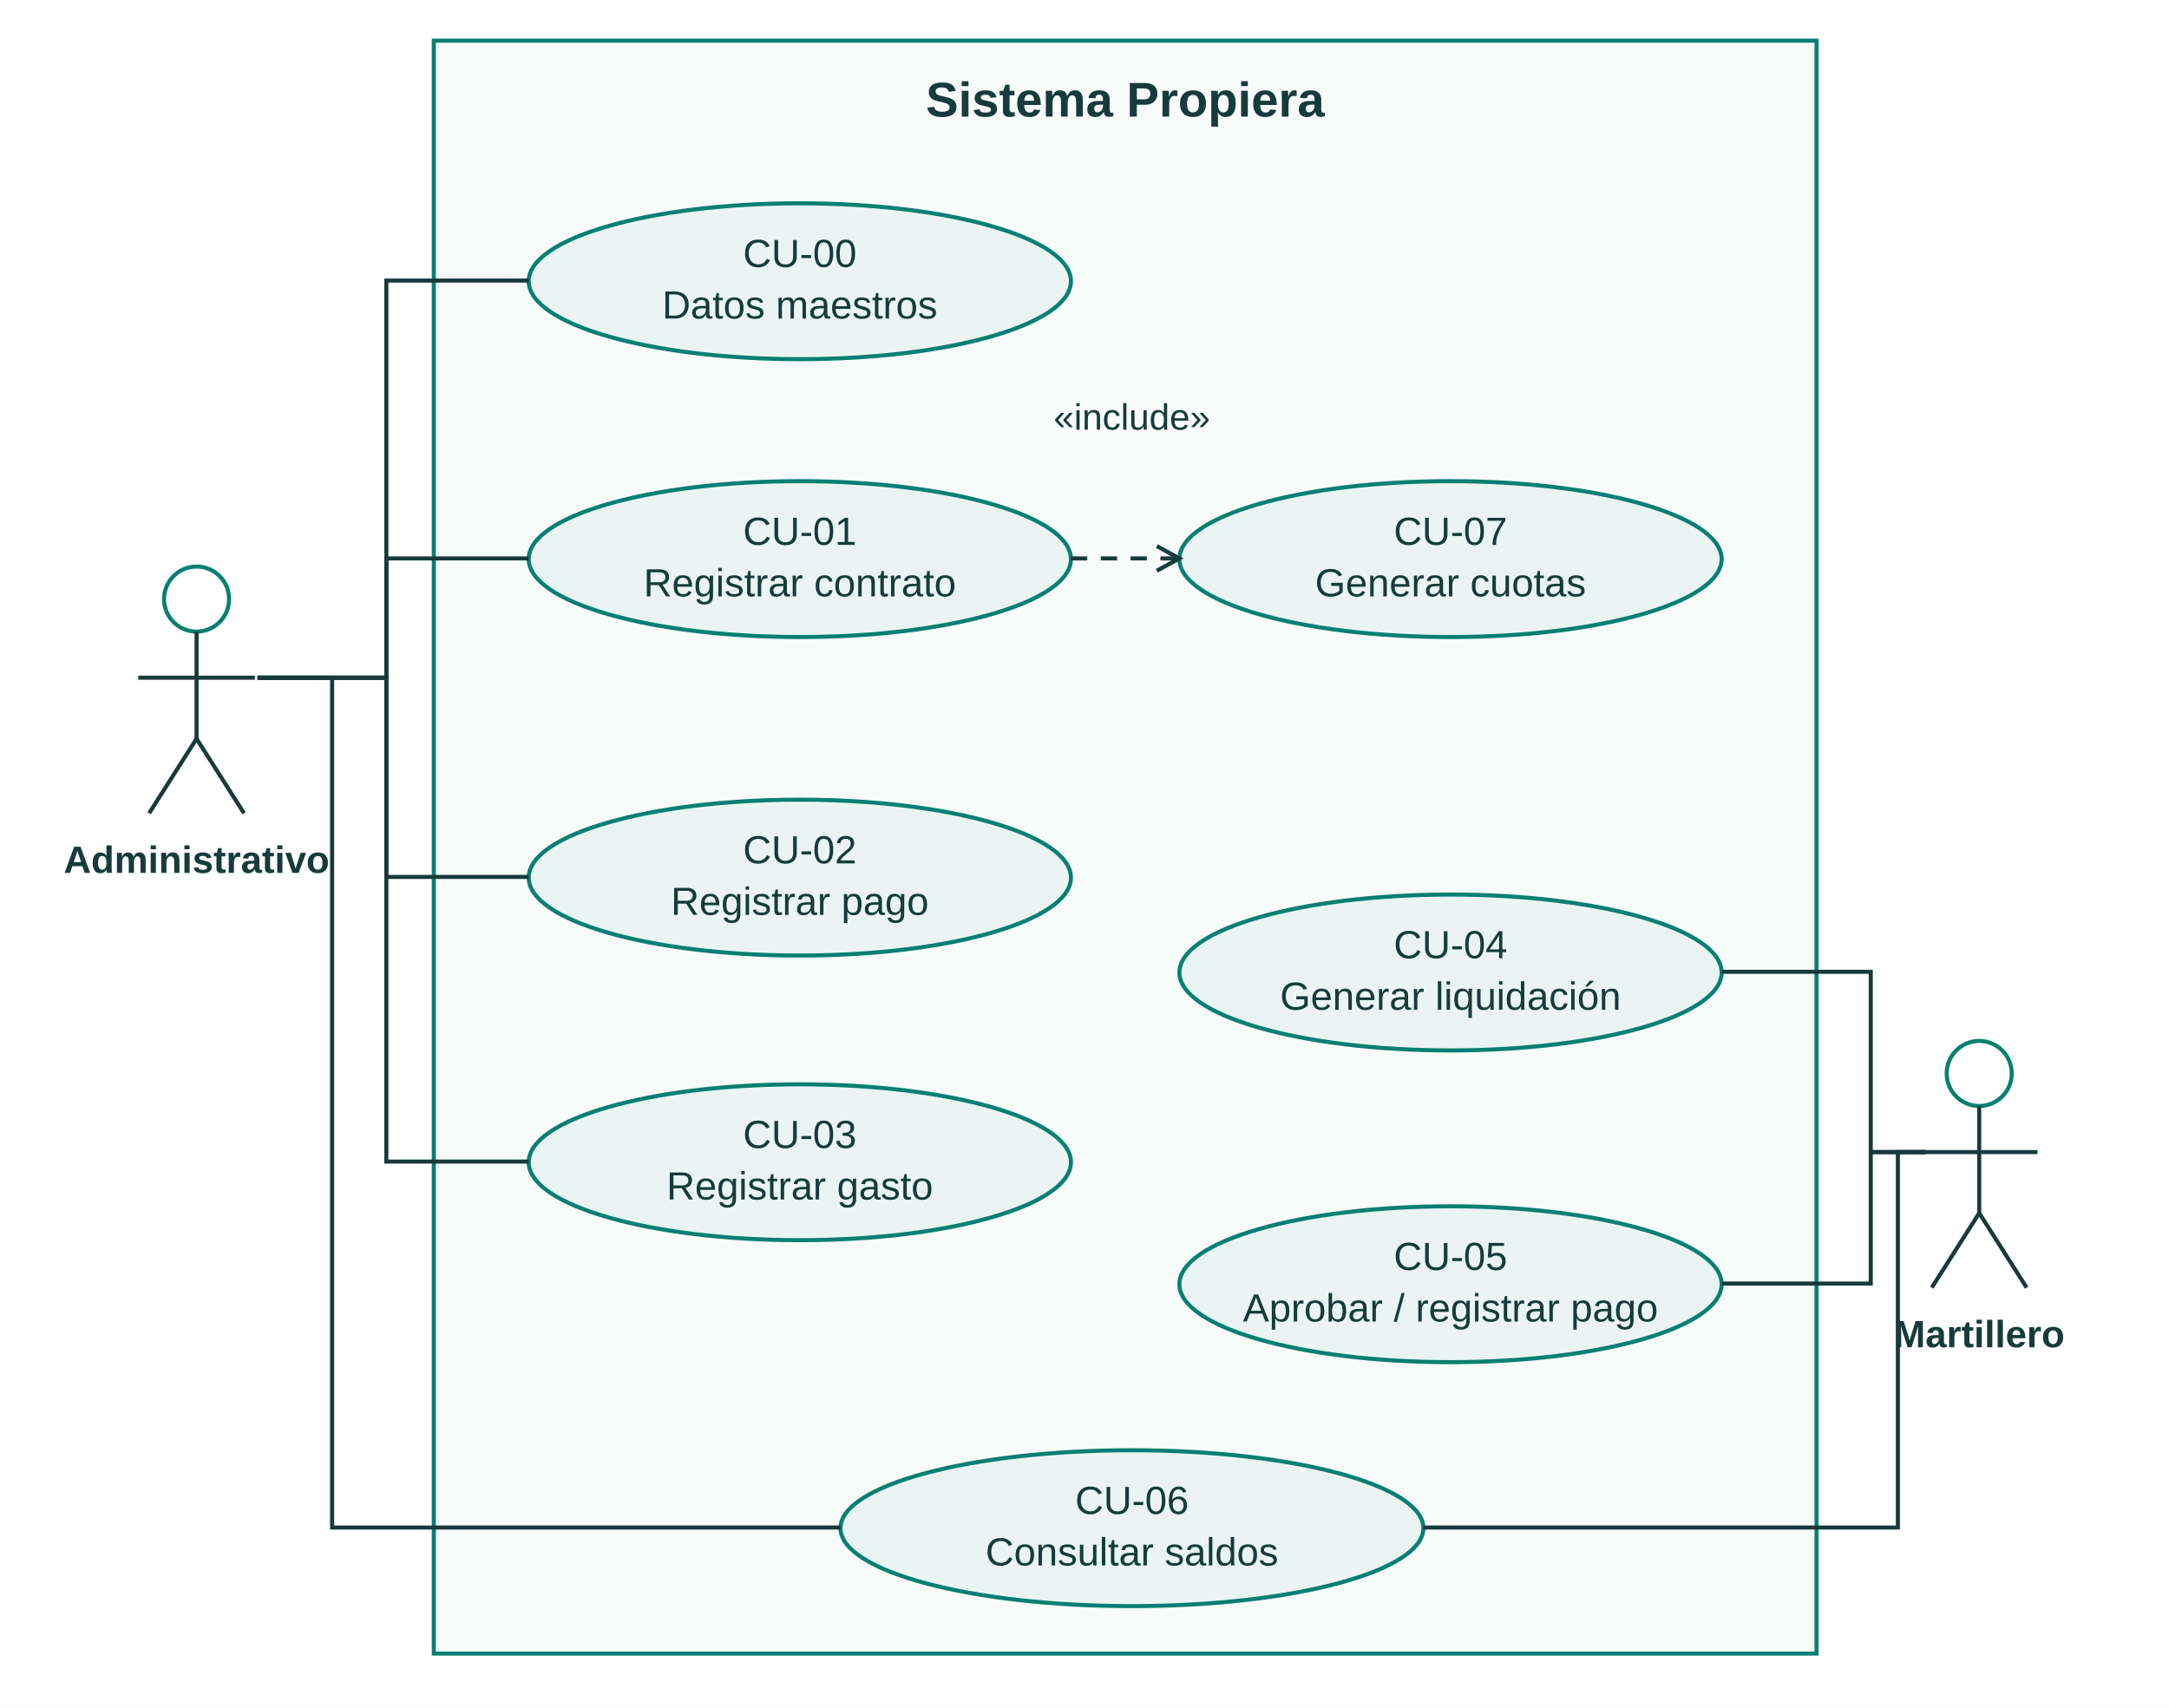
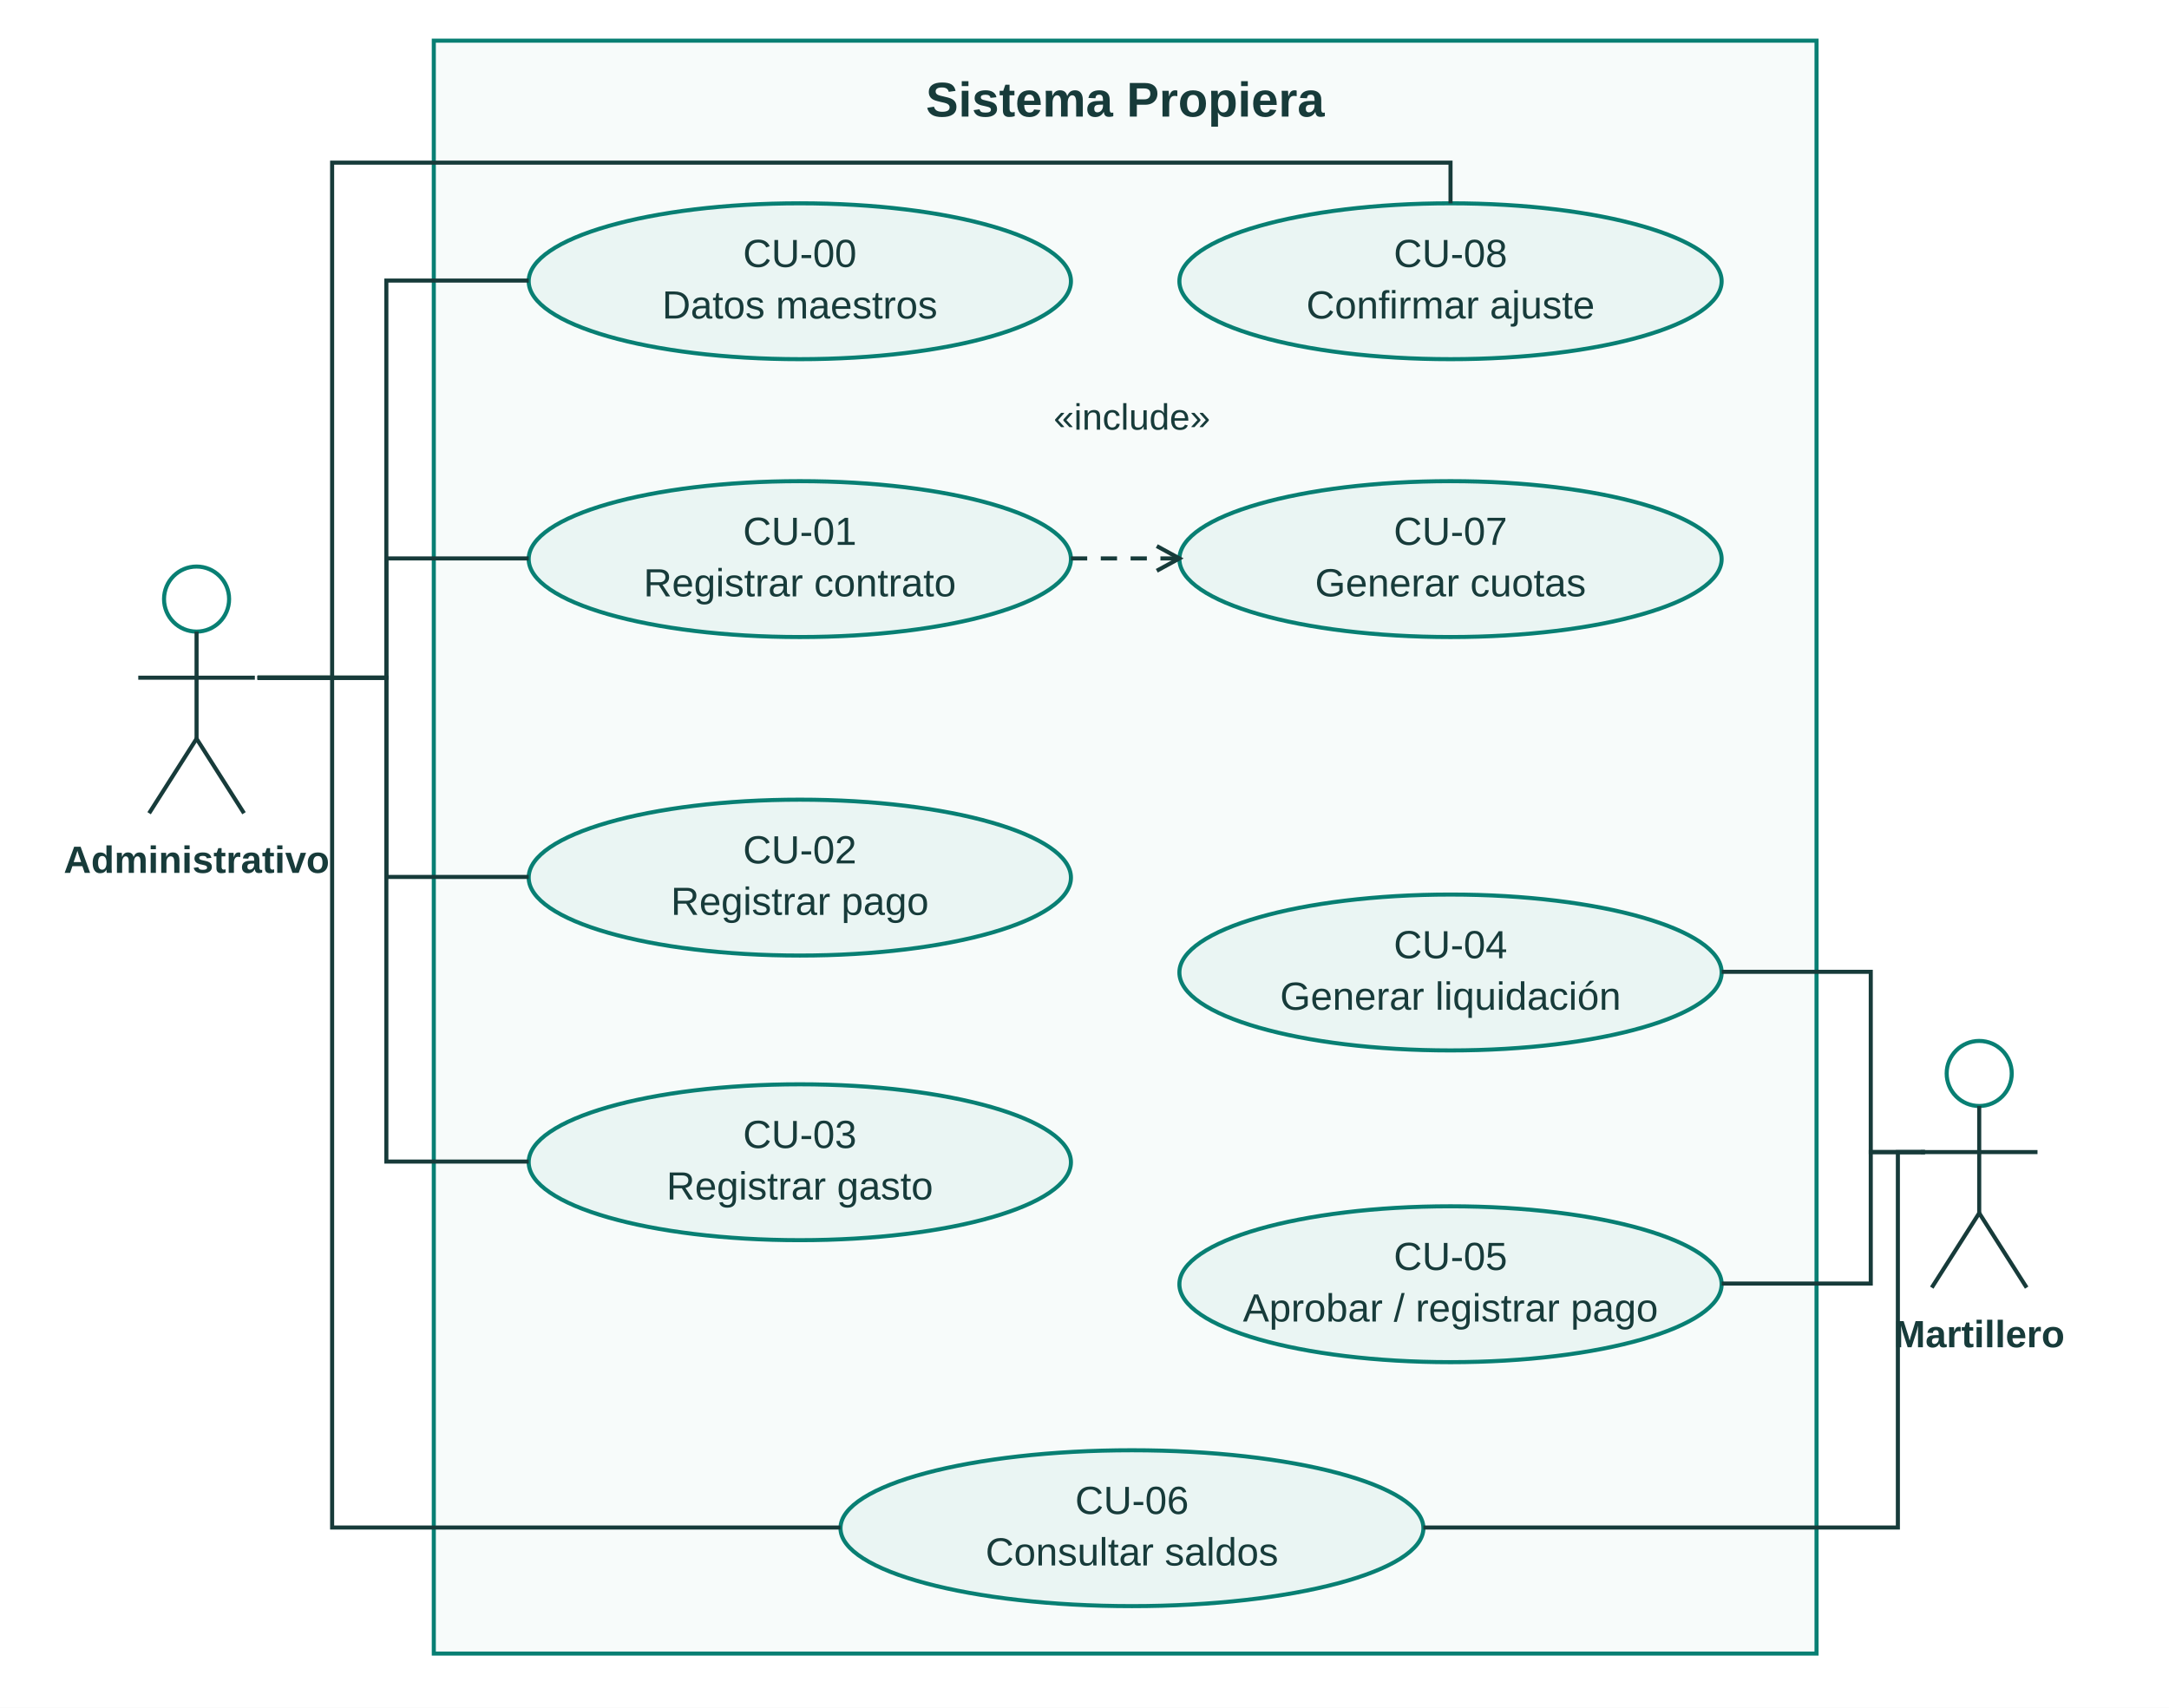
<svg xmlns="http://www.w3.org/2000/svg" width="1600" height="1260" viewBox="0 0 1600 1260">
  <rect width="100%" height="100%" fill="white" />
  <rect x="320" y="30" width="1020" height="1190" fill="#F7FBFA" stroke="#087F73" stroke-width="3" />
  <text x="830" y="86" font-family="Arial,sans-serif" font-size="36" font-weight="700" text-anchor="middle" fill="#173B3A">Sistema Propiera</text>
  <ellipse cx="145.0" cy="442.0" rx="24.0" ry="24.0" fill="white" stroke="#087F73" stroke-width="3" />
  <polyline points="145,466 145,545" fill="none" stroke="#173B3A" stroke-width="3" />
  <polyline points="102,500 188,500" fill="none" stroke="#173B3A" stroke-width="3" />
  <polyline points="110,600 145,545 180,600" fill="none" stroke="#173B3A" stroke-width="3" />
  <text x="145" y="644" font-family="Arial,sans-serif" font-size="28" font-weight="700" text-anchor="middle" fill="#173B3A">Administrativo</text>
  <ellipse cx="1460.0" cy="792.0" rx="24.0" ry="24.0" fill="white" stroke="#087F73" stroke-width="3" />
  <polyline points="1460,816 1460,895" fill="none" stroke="#173B3A" stroke-width="3" />
  <polyline points="1417,850 1503,850" fill="none" stroke="#173B3A" stroke-width="3" />
  <polyline points="1425,950 1460,895 1495,950" fill="none" stroke="#173B3A" stroke-width="3" />
  <text x="1460" y="994" font-family="Arial,sans-serif" font-size="28" font-weight="700" text-anchor="middle" fill="#173B3A">Martillero</text>
  <ellipse cx="590.0" cy="207.5" rx="200.0" ry="57.5" fill="#EAF5F3" stroke="#087F73" stroke-width="3" />
  <text x="590.0" y="197" font-family="Arial,sans-serif" font-size="29" font-weight="400" text-anchor="middle" fill="#173B3A">CU-00</text>
  <text x="590.0" y="235" font-family="Arial,sans-serif" font-size="29" font-weight="400" text-anchor="middle" fill="#173B3A">Datos maestros</text>
  <ellipse cx="590.0" cy="412.5" rx="200.0" ry="57.5" fill="#EAF5F3" stroke="#087F73" stroke-width="3" />
  <text x="590.0" y="402" font-family="Arial,sans-serif" font-size="29" font-weight="400" text-anchor="middle" fill="#173B3A">CU-01</text>
  <text x="590.0" y="440" font-family="Arial,sans-serif" font-size="29" font-weight="400" text-anchor="middle" fill="#173B3A">Registrar contrato</text>
+   <ellipse cx="1070.0" cy="207.5" rx="200.0" ry="57.5" fill="#EAF5F3" stroke="#087F73" stroke-width="3" />
+   <text x="1070.0" y="197" font-family="Arial,sans-serif" font-size="29" font-weight="400" text-anchor="middle" fill="#173B3A">CU-08</text>
+   <text x="1070.0" y="235" font-family="Arial,sans-serif" font-size="29" font-weight="400" text-anchor="middle" fill="#173B3A">Confirmar ajuste</text>
  <ellipse cx="1070.0" cy="412.5" rx="200.0" ry="57.5" fill="#EAF5F3" stroke="#087F73" stroke-width="3" />
  <text x="1070.0" y="402" font-family="Arial,sans-serif" font-size="29" font-weight="400" text-anchor="middle" fill="#173B3A">CU-07</text>
  <text x="1070.0" y="440" font-family="Arial,sans-serif" font-size="29" font-weight="400" text-anchor="middle" fill="#173B3A">Generar cuotas</text>
  <ellipse cx="590.0" cy="647.5" rx="200.0" ry="57.5" fill="#EAF5F3" stroke="#087F73" stroke-width="3" />
  <text x="590.0" y="637" font-family="Arial,sans-serif" font-size="29" font-weight="400" text-anchor="middle" fill="#173B3A">CU-02</text>
  <text x="590.0" y="675" font-family="Arial,sans-serif" font-size="29" font-weight="400" text-anchor="middle" fill="#173B3A">Registrar pago</text>
  <ellipse cx="590.0" cy="857.5" rx="200.0" ry="57.5" fill="#EAF5F3" stroke="#087F73" stroke-width="3" />
  <text x="590.0" y="847" font-family="Arial,sans-serif" font-size="29" font-weight="400" text-anchor="middle" fill="#173B3A">CU-03</text>
  <text x="590.0" y="885" font-family="Arial,sans-serif" font-size="29" font-weight="400" text-anchor="middle" fill="#173B3A">Registrar gasto</text>
  <ellipse cx="1070.0" cy="717.5" rx="200.0" ry="57.5" fill="#EAF5F3" stroke="#087F73" stroke-width="3" />
  <text x="1070.0" y="707" font-family="Arial,sans-serif" font-size="29" font-weight="400" text-anchor="middle" fill="#173B3A">CU-04</text>
  <text x="1070.0" y="745" font-family="Arial,sans-serif" font-size="29" font-weight="400" text-anchor="middle" fill="#173B3A">Generar liquidación</text>
  <ellipse cx="1070.0" cy="947.5" rx="200.0" ry="57.5" fill="#EAF5F3" stroke="#087F73" stroke-width="3" />
  <text x="1070.0" y="937" font-family="Arial,sans-serif" font-size="29" font-weight="400" text-anchor="middle" fill="#173B3A">CU-05</text>
  <text x="1070.0" y="975" font-family="Arial,sans-serif" font-size="29" font-weight="400" text-anchor="middle" fill="#173B3A">Aprobar / registrar pago</text>
  <ellipse cx="835.0" cy="1127.5" rx="215.0" ry="57.5" fill="#EAF5F3" stroke="#087F73" stroke-width="3" />
  <text x="835.0" y="1117" font-family="Arial,sans-serif" font-size="29" font-weight="400" text-anchor="middle" fill="#173B3A">CU-06</text>
  <text x="835.0" y="1155" font-family="Arial,sans-serif" font-size="29" font-weight="400" text-anchor="middle" fill="#173B3A">Consultar saldos</text>
  <polyline points="190,500 285,500 285,207 390,207" fill="none" stroke="#173B3A" stroke-width="3" />
  <polyline points="190,500 285,500 285,412 390,412" fill="none" stroke="#173B3A" stroke-width="3" />
  <polyline points="190,500 285,500 285,647 390,647" fill="none" stroke="#173B3A" stroke-width="3" />
  <polyline points="190,500 285,500 285,857 390,857" fill="none" stroke="#173B3A" stroke-width="3" />
+   <polyline points="190,500 245,500 245,120 1070,120 1070,150" fill="none" stroke="#173B3A" stroke-width="3" />
  <polyline points="190,500 245,500 245,1127 620,1127" fill="none" stroke="#173B3A" stroke-width="3" />
  <polyline points="1420,850 1380,850 1380,717 1270,717" fill="none" stroke="#173B3A" stroke-width="3" />
  <polyline points="1420,850 1380,850 1380,947 1270,947" fill="none" stroke="#173B3A" stroke-width="3" />
  <polyline points="1420,850 1400,850 1400,1127 1050,1127" fill="none" stroke="#173B3A" stroke-width="3" />
  <polyline points="790,412 870,412" fill="none" stroke="#173B3A" stroke-width="3" stroke-dasharray="12 10" />
  <polyline points="853.326,421.109 870,412 853.326,402.891" fill="none" stroke="#173B3A" stroke-width="3" />
  <text x="835" y="317" font-family="Arial,sans-serif" font-size="27" font-weight="400" text-anchor="middle" fill="#173B3A">«include»</text>
</svg>
